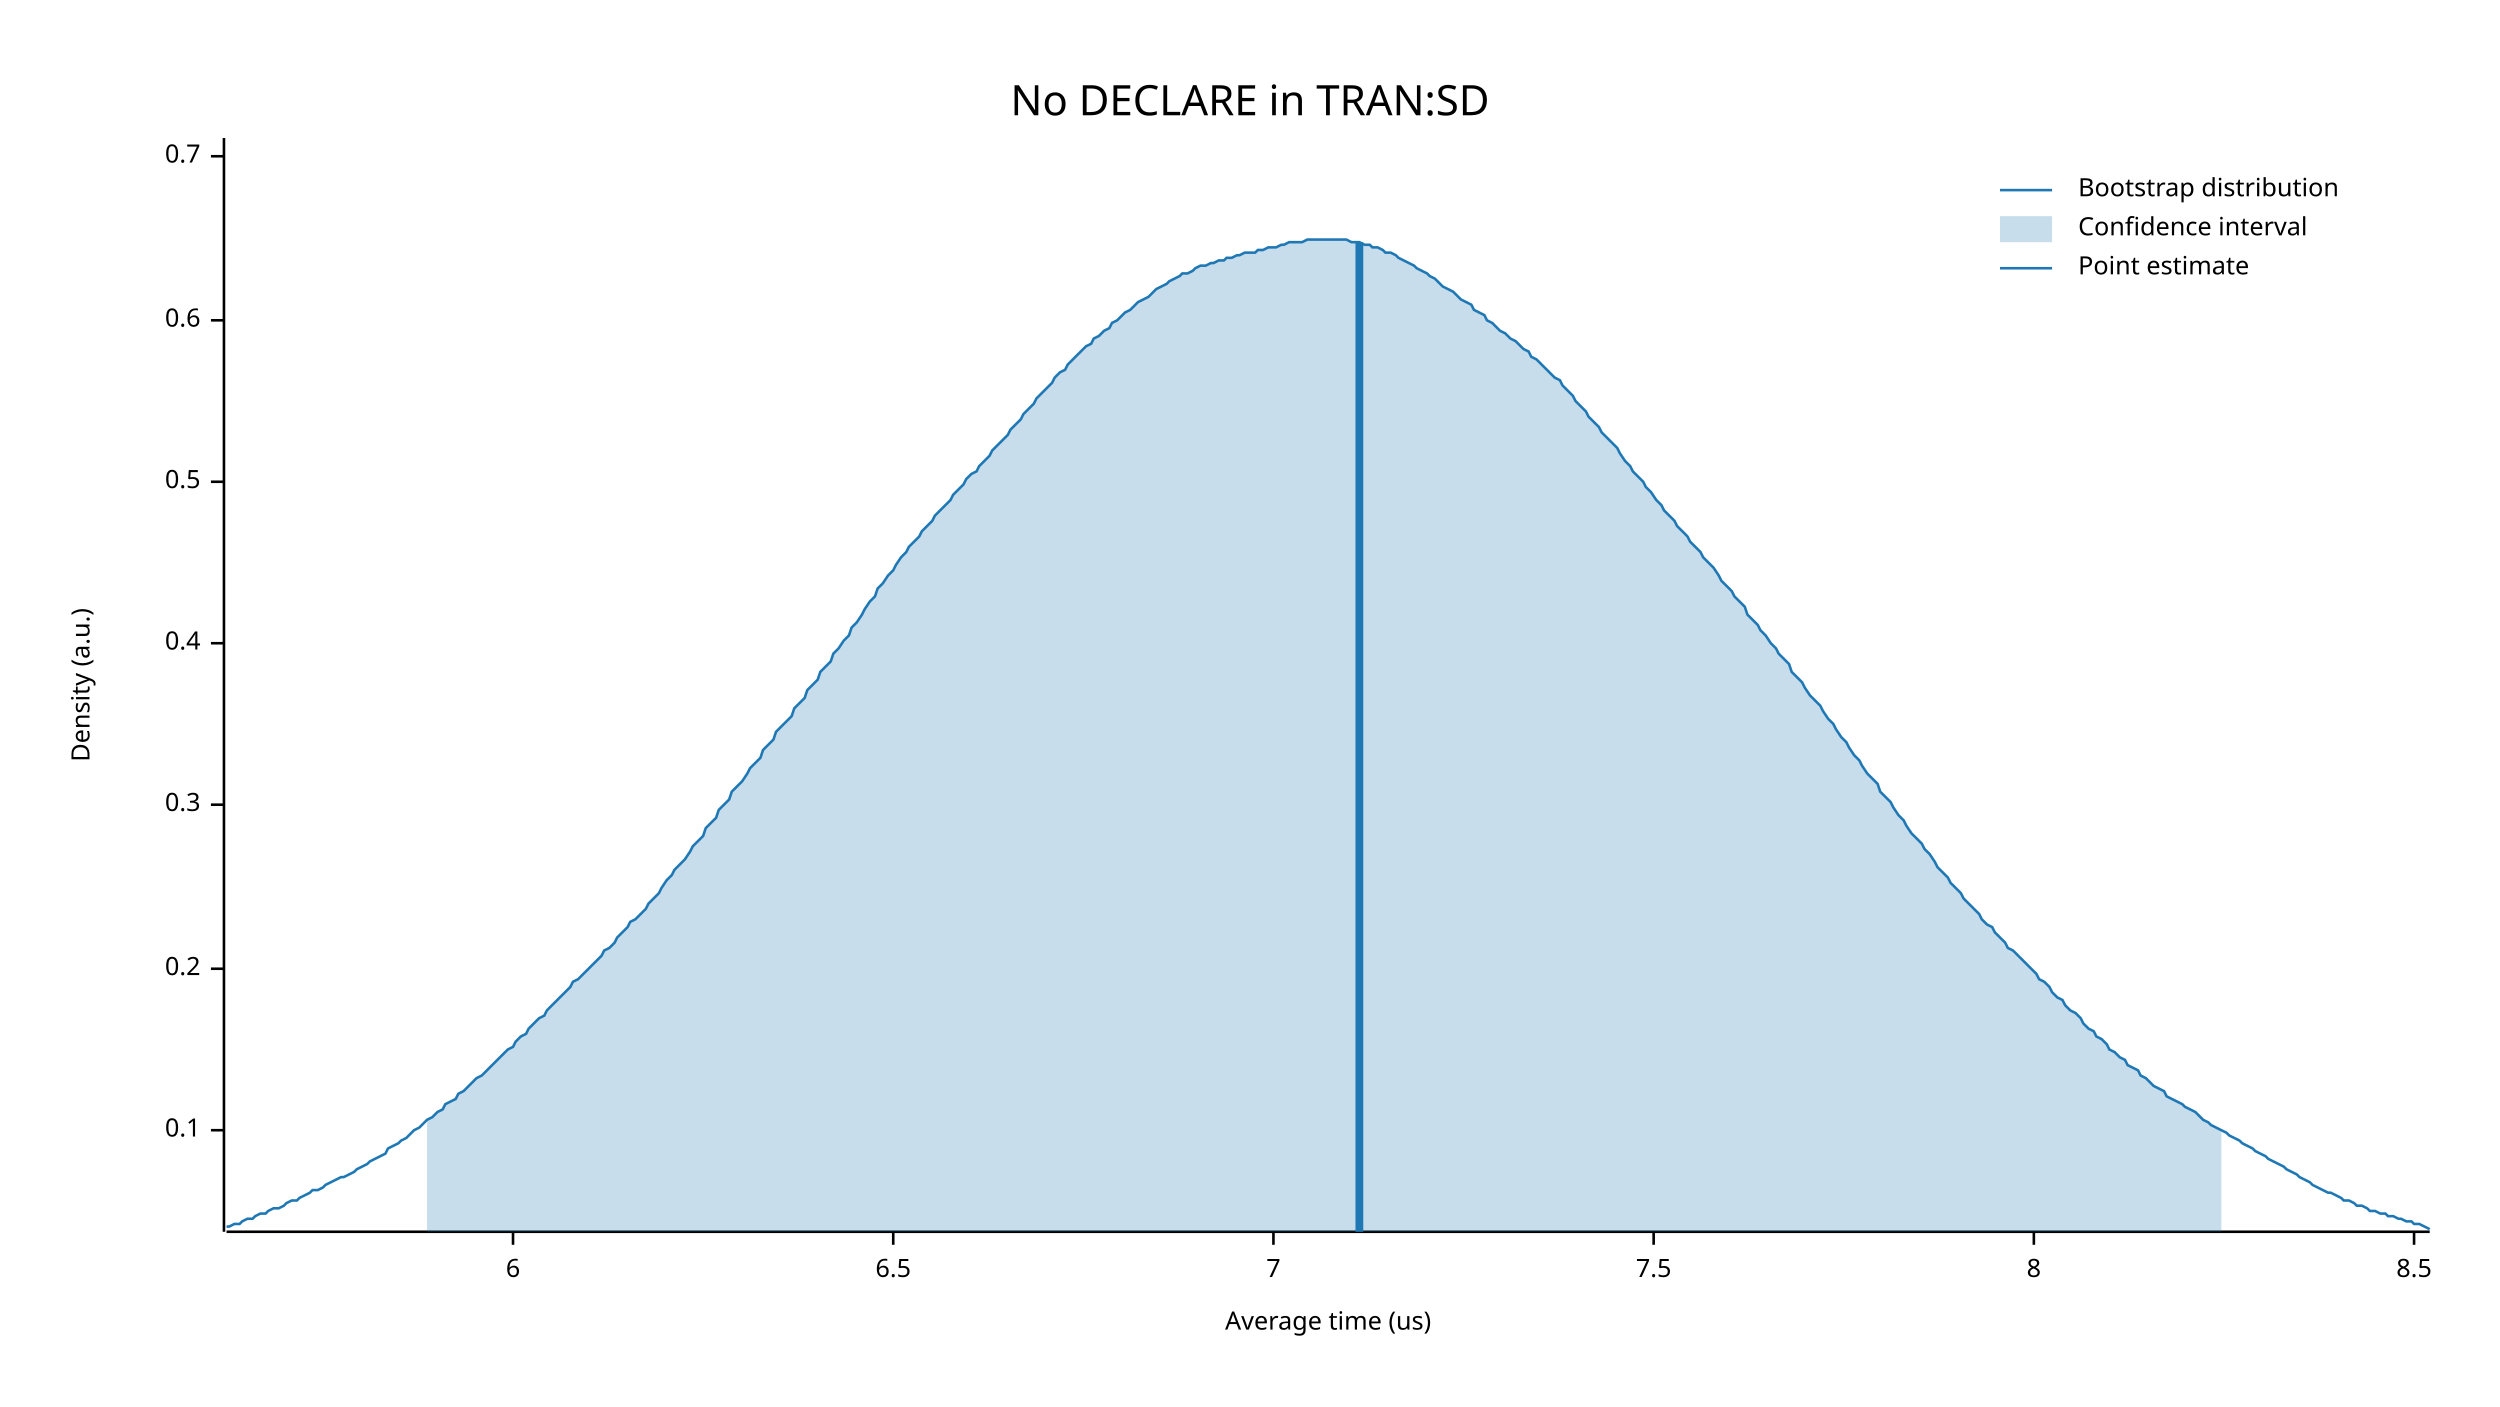
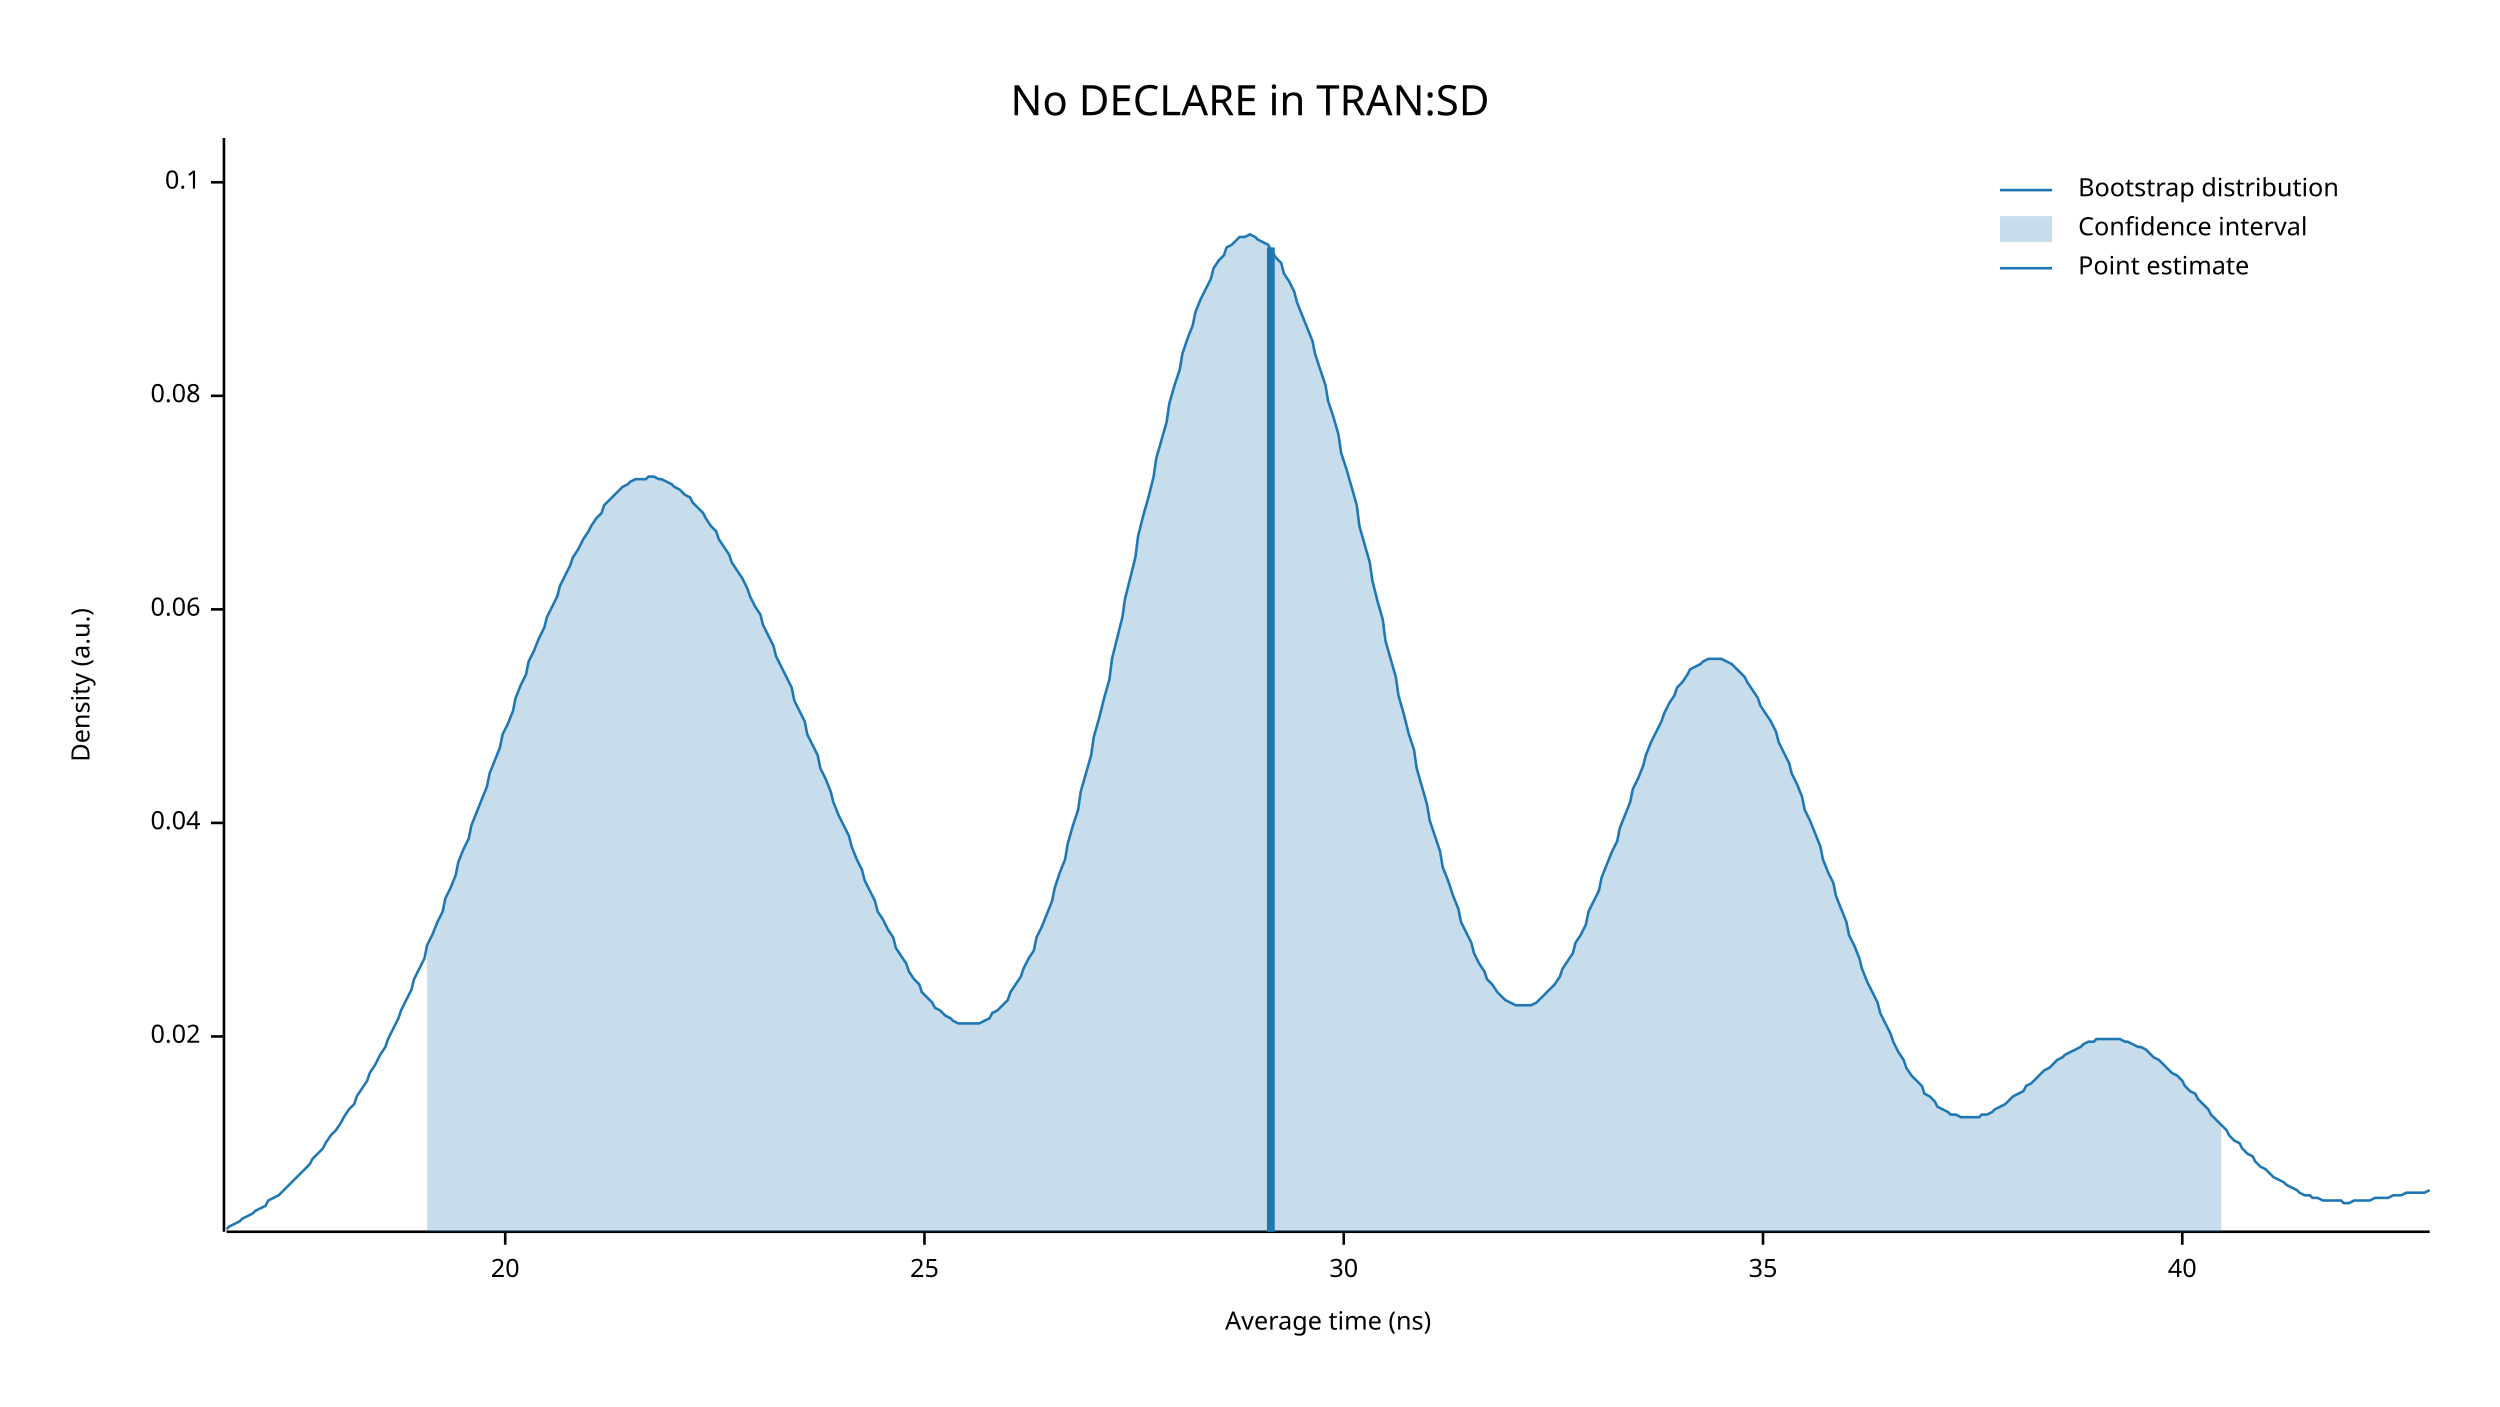
<svg xmlns="http://www.w3.org/2000/svg" width="960" height="540" viewBox="0 0 960 540">
  <text x="480" y="32" dy="0.76em" text-anchor="middle" font-family="sans-serif" font-size="16.129" opacity="1" fill="#000000">
No DECLARE in TRAN:SD
</text>
  <text x="27" y="263" dy="0.76em" text-anchor="middle" font-family="sans-serif" font-size="9.677" opacity="1" fill="#000000" transform="rotate(270, 27, 263)">
Density (a.u.)
</text>
  <text x="510" y="513" dy="-0.5ex" text-anchor="middle" font-family="sans-serif" font-size="9.677" opacity="1" fill="#000000">
- Average time (us)
+ Average time (ns)
</text>
  <polyline fill="none" opacity="1" stroke="#000000" stroke-width="1" points="86,53 86,473 " />
-   <text x="77" y="434" dy="0.5ex" text-anchor="end" font-family="sans-serif" font-size="9.677" opacity="1" fill="#000000">
+   <text x="77" y="398" dy="0.5ex" text-anchor="end" font-family="sans-serif" font-size="9.677" opacity="1" fill="#000000">
+ 0.02
+ </text>
+   <polyline fill="none" opacity="1" stroke="#000000" stroke-width="1" points="81,398 86,398 " />
+   <text x="77" y="316" dy="0.5ex" text-anchor="end" font-family="sans-serif" font-size="9.677" opacity="1" fill="#000000">
+ 0.04
+ </text>
+   <polyline fill="none" opacity="1" stroke="#000000" stroke-width="1" points="81,316 86,316 " />
+   <text x="77" y="234" dy="0.5ex" text-anchor="end" font-family="sans-serif" font-size="9.677" opacity="1" fill="#000000">
+ 0.06
+ </text>
+   <polyline fill="none" opacity="1" stroke="#000000" stroke-width="1" points="81,234 86,234 " />
+   <text x="77" y="152" dy="0.5ex" text-anchor="end" font-family="sans-serif" font-size="9.677" opacity="1" fill="#000000">
+ 0.08
+ </text>
+   <polyline fill="none" opacity="1" stroke="#000000" stroke-width="1" points="81,152 86,152 " />
+   <text x="77" y="70" dy="0.5ex" text-anchor="end" font-family="sans-serif" font-size="9.677" opacity="1" fill="#000000">
0.1
</text>
-   <polyline fill="none" opacity="1" stroke="#000000" stroke-width="1" points="81,434 86,434 " />
-   <text x="77" y="372" dy="0.5ex" text-anchor="end" font-family="sans-serif" font-size="9.677" opacity="1" fill="#000000">
- 0.2
+   <polyline fill="none" opacity="1" stroke="#000000" stroke-width="1" points="81,70 86,70 " />
+   <polyline fill="none" opacity="1" stroke="#000000" stroke-width="1" points="87,473 933,473 " />
+   <text x="194" y="483" dy="0.76em" text-anchor="middle" font-family="sans-serif" font-size="9.677" opacity="1" fill="#000000">
+ 20
</text>
-   <polyline fill="none" opacity="1" stroke="#000000" stroke-width="1" points="81,372 86,372 " />
-   <text x="77" y="309" dy="0.5ex" text-anchor="end" font-family="sans-serif" font-size="9.677" opacity="1" fill="#000000">
- 0.3
+   <polyline fill="none" opacity="1" stroke="#000000" stroke-width="1" points="194,473 194,478 " />
+   <text x="355" y="483" dy="0.76em" text-anchor="middle" font-family="sans-serif" font-size="9.677" opacity="1" fill="#000000">
+ 25
</text>
-   <polyline fill="none" opacity="1" stroke="#000000" stroke-width="1" points="81,309 86,309 " />
-   <text x="77" y="247" dy="0.5ex" text-anchor="end" font-family="sans-serif" font-size="9.677" opacity="1" fill="#000000">
- 0.4
+   <polyline fill="none" opacity="1" stroke="#000000" stroke-width="1" points="355,473 355,478 " />
+   <text x="516" y="483" dy="0.76em" text-anchor="middle" font-family="sans-serif" font-size="9.677" opacity="1" fill="#000000">
+ 30
</text>
-   <polyline fill="none" opacity="1" stroke="#000000" stroke-width="1" points="81,247 86,247 " />
-   <text x="77" y="185" dy="0.5ex" text-anchor="end" font-family="sans-serif" font-size="9.677" opacity="1" fill="#000000">
- 0.5
+   <polyline fill="none" opacity="1" stroke="#000000" stroke-width="1" points="516,473 516,478 " />
+   <text x="677" y="483" dy="0.76em" text-anchor="middle" font-family="sans-serif" font-size="9.677" opacity="1" fill="#000000">
+ 35
</text>
-   <polyline fill="none" opacity="1" stroke="#000000" stroke-width="1" points="81,185 86,185 " />
-   <text x="77" y="123" dy="0.5ex" text-anchor="end" font-family="sans-serif" font-size="9.677" opacity="1" fill="#000000">
- 0.6
+   <polyline fill="none" opacity="1" stroke="#000000" stroke-width="1" points="677,473 677,478 " />
+   <text x="838" y="483" dy="0.76em" text-anchor="middle" font-family="sans-serif" font-size="9.677" opacity="1" fill="#000000">
+ 40
</text>
-   <polyline fill="none" opacity="1" stroke="#000000" stroke-width="1" points="81,123 86,123 " />
-   <text x="77" y="60" dy="0.5ex" text-anchor="end" font-family="sans-serif" font-size="9.677" opacity="1" fill="#000000">
- 0.7
- </text>
-   <polyline fill="none" opacity="1" stroke="#000000" stroke-width="1" points="81,60 86,60 " />
-   <polyline fill="none" opacity="1" stroke="#000000" stroke-width="1" points="87,473 933,473 " />
-   <text x="197" y="483" dy="0.76em" text-anchor="middle" font-family="sans-serif" font-size="9.677" opacity="1" fill="#000000">
- 6
- </text>
-   <polyline fill="none" opacity="1" stroke="#000000" stroke-width="1" points="197,473 197,478 " />
-   <text x="343" y="483" dy="0.76em" text-anchor="middle" font-family="sans-serif" font-size="9.677" opacity="1" fill="#000000">
- 6.5
- </text>
-   <polyline fill="none" opacity="1" stroke="#000000" stroke-width="1" points="343,473 343,478 " />
-   <text x="489" y="483" dy="0.76em" text-anchor="middle" font-family="sans-serif" font-size="9.677" opacity="1" fill="#000000">
- 7
- </text>
-   <polyline fill="none" opacity="1" stroke="#000000" stroke-width="1" points="489,473 489,478 " />
-   <text x="635" y="483" dy="0.76em" text-anchor="middle" font-family="sans-serif" font-size="9.677" opacity="1" fill="#000000">
- 7.5
- </text>
-   <polyline fill="none" opacity="1" stroke="#000000" stroke-width="1" points="635,473 635,478 " />
-   <text x="781" y="483" dy="0.76em" text-anchor="middle" font-family="sans-serif" font-size="9.677" opacity="1" fill="#000000">
- 8
- </text>
-   <polyline fill="none" opacity="1" stroke="#000000" stroke-width="1" points="781,473 781,478 " />
-   <text x="927" y="483" dy="0.76em" text-anchor="middle" font-family="sans-serif" font-size="9.677" opacity="1" fill="#000000">
- 8.5
- </text>
-   <polyline fill="none" opacity="1" stroke="#000000" stroke-width="1" points="927,473 927,478 " />
-   <polyline fill="none" opacity="1" stroke="#1F78B4" stroke-width="1" points="87,471 88,471 90,470 92,470 93,469 95,468 97,468 98,467 100,466 102,466 103,465 105,464 107,464 109,463 110,462 112,461 114,461 115,460 117,459 119,458 120,457 122,457 124,456 125,455 127,454 129,453 131,452 132,452 134,451 136,450 137,449 139,448 141,447 142,446 144,445 146,444 148,443 149,441 151,440 153,439 154,438 156,437 158,435 159,434 161,433 163,431 164,430 166,429 168,427 170,426 171,424 173,423 175,422 176,420 178,419 180,417 181,416 183,414 185,413 187,411 188,410 190,408 192,406 193,405 195,403 197,402 198,400 200,398 202,397 203,395 205,393 207,391 209,390 210,388 212,386 214,384 215,383 217,381 219,379 220,377 222,376 224,374 226,372 227,371 229,369 231,367 232,365 234,364 236,362 237,360 239,358 241,356 242,354 244,353 246,351 248,349 249,347 251,345 253,343 254,341 256,338 258,336 259,334 261,332 263,330 265,327 266,325 268,323 270,321 271,318 273,316 275,314 276,311 278,309 280,307 281,304 283,302 285,300 287,297 288,295 290,293 292,291 293,288 295,286 297,284 298,281 300,279 302,277 304,275 305,272 307,270 309,268 310,265 312,263 314,261 315,258 317,256 319,254 320,251 322,249 324,246 326,244 327,241 329,239 331,236 332,234 334,231 336,229 337,226 339,224 341,221 343,219 344,217 346,214 348,212 349,210 351,208 353,206 354,204 356,202 358,200 359,198 361,196 363,194 365,192 366,190 368,188 370,186 371,184 373,182 375,181 376,179 378,177 380,175 381,173 383,171 385,169 387,167 388,165 390,163 392,161 393,159 395,157 397,155 398,153 400,151 402,149 404,147 405,145 407,143 409,142 410,140 412,138 414,136 415,135 417,133 419,132 420,130 422,129 424,127 426,126 427,124 429,123 431,121 432,120 434,119 436,117 437,116 439,115 441,114 443,112 444,111 446,110 448,109 449,108 451,107 453,106 454,105 456,105 458,104 459,103 461,102 463,102 465,101 466,101 468,100 470,100 471,99 473,99 475,98 476,98 478,97 480,97 482,97 483,96 485,96 487,95 488,95 490,95 492,94 493,94 495,93 497,93 498,93 500,93 502,92 504,92 505,92 507,92 509,92 510,92 512,92 514,92 515,92 517,92 519,93 521,93 522,93 524,94 526,94 527,95 529,95 531,96 532,97 534,97 536,98 537,99 539,100 541,101 543,102 544,103 546,104 548,105 549,106 551,107 553,109 554,110 556,111 558,112 560,114 561,115 563,116 565,117 566,119 568,120 570,121 571,123 573,124 575,126 576,127 578,128 580,130 582,131 583,132 585,134 587,135 588,137 590,138 592,140 593,141 595,143 597,145 599,146 600,148 602,150 604,152 605,154 607,156 609,158 610,160 612,162 614,164 615,166 617,168 619,170 621,172 622,174 624,177 626,179 627,181 629,183 631,185 632,187 634,189 636,192 638,194 639,196 641,198 643,200 644,202 646,204 648,206 649,208 651,210 653,212 654,214 656,216 658,218 660,221 661,223 663,225 665,227 666,229 668,231 670,233 671,236 673,238 675,240 676,242 678,244 680,247 682,249 683,251 685,253 687,255 688,258 690,260 692,262 693,264 695,267 697,269 699,271 700,273 702,276 704,278 705,280 707,283 709,285 710,287 712,290 714,292 715,294 717,297 719,299 721,301 722,304 724,306 726,308 727,310 729,313 731,315 732,317 734,320 736,322 738,324 739,326 741,328 743,331 744,333 746,335 748,337 749,339 751,341 753,343 754,345 756,347 758,349 760,351 761,353 763,355 765,356 766,358 768,360 770,362 771,364 773,365 775,367 777,369 778,370 780,372 782,374 783,376 785,377 787,379 788,381 790,383 792,384 793,386 795,388 797,389 799,391 800,393 802,395 804,396 805,398 807,399 809,401 810,403 812,404 814,406 816,407 817,409 819,410 821,411 822,413 824,414 826,416 827,417 829,418 831,419 832,421 834,422 836,423 838,424 839,425 841,426 843,427 844,428 846,430 848,431 849,432 851,433 853,434 855,435 856,436 858,437 860,438 861,439 863,440 865,441 866,442 868,443 870,444 871,445 873,446 875,447 877,448 878,449 880,450 882,451 883,452 885,453 887,454 888,455 890,456 892,457 894,458 895,458 897,459 899,460 900,461 902,461 904,462 905,463 907,463 909,464 910,465 912,465 914,466 916,466 917,467 919,467 921,468 922,468 924,469 926,469 927,470 929,470 931,471 933,472 " />
-   <polygon opacity="0.25" fill="#1F78B4" points="164,430 166,429 168,427 170,426 171,424 173,423 175,422 176,420 178,419 180,417 181,416 183,414 185,413 187,411 188,410 190,408 192,406 193,405 195,403 197,402 198,400 200,398 202,397 203,395 205,393 207,391 209,390 210,388 212,386 214,384 215,383 217,381 219,379 220,377 222,376 224,374 226,372 227,371 229,369 231,367 232,365 234,364 236,362 237,360 239,358 241,356 242,354 244,353 246,351 248,349 249,347 251,345 253,343 254,341 256,338 258,336 259,334 261,332 263,330 265,327 266,325 268,323 270,321 271,318 273,316 275,314 276,311 278,309 280,307 281,304 283,302 285,300 287,297 288,295 290,293 292,291 293,288 295,286 297,284 298,281 300,279 302,277 304,275 305,272 307,270 309,268 310,265 312,263 314,261 315,258 317,256 319,254 320,251 322,249 324,246 326,244 327,241 329,239 331,236 332,234 334,231 336,229 337,226 339,224 341,221 343,219 344,217 346,214 348,212 349,210 351,208 353,206 354,204 356,202 358,200 359,198 361,196 363,194 365,192 366,190 368,188 370,186 371,184 373,182 375,181 376,179 378,177 380,175 381,173 383,171 385,169 387,167 388,165 390,163 392,161 393,159 395,157 397,155 398,153 400,151 402,149 404,147 405,145 407,143 409,142 410,140 412,138 414,136 415,135 417,133 419,132 420,130 422,129 424,127 426,126 427,124 429,123 431,121 432,120 434,119 436,117 437,116 439,115 441,114 443,112 444,111 446,110 448,109 449,108 451,107 453,106 454,105 456,105 458,104 459,103 461,102 463,102 465,101 466,101 468,100 470,100 471,99 473,99 475,98 476,98 478,97 480,97 482,97 483,96 485,96 487,95 488,95 490,95 492,94 493,94 495,93 497,93 498,93 500,93 502,92 504,92 505,92 507,92 509,92 510,92 512,92 514,92 515,92 517,92 519,93 521,93 522,93 524,94 526,94 527,95 529,95 531,96 532,97 534,97 536,98 537,99 539,100 541,101 543,102 544,103 546,104 548,105 549,106 551,107 553,109 554,110 556,111 558,112 560,114 561,115 563,116 565,117 566,119 568,120 570,121 571,123 573,124 575,126 576,127 578,128 580,130 582,131 583,132 585,134 587,135 588,137 590,138 592,140 593,141 595,143 597,145 599,146 600,148 602,150 604,152 605,154 607,156 609,158 610,160 612,162 614,164 615,166 617,168 619,170 621,172 622,174 624,177 626,179 627,181 629,183 631,185 632,187 634,189 636,192 638,194 639,196 641,198 643,200 644,202 646,204 648,206 649,208 651,210 653,212 654,214 656,216 658,218 660,221 661,223 663,225 665,227 666,229 668,231 670,233 671,236 673,238 675,240 676,242 678,244 680,247 682,249 683,251 685,253 687,255 688,258 690,260 692,262 693,264 695,267 697,269 699,271 700,273 702,276 704,278 705,280 707,283 709,285 710,287 712,290 714,292 715,294 717,297 719,299 721,301 722,304 724,306 726,308 727,310 729,313 731,315 732,317 734,320 736,322 738,324 739,326 741,328 743,331 744,333 746,335 748,337 749,339 751,341 753,343 754,345 756,347 758,349 760,351 761,353 763,355 765,356 766,358 768,360 770,362 771,364 773,365 775,367 777,369 778,370 780,372 782,374 783,376 785,377 787,379 788,381 790,383 792,384 793,386 795,388 797,389 799,391 800,393 802,395 804,396 805,398 807,399 809,401 810,403 812,404 814,406 816,407 817,409 819,410 821,411 822,413 824,414 826,416 827,417 829,418 831,419 832,421 834,422 836,423 838,424 839,425 841,426 843,427 844,428 846,430 848,431 849,432 851,433 853,434 853,473 164,473 " />
-   <polyline fill="none" opacity="1" stroke="#1F78B4" stroke-width="3" points="522,473 522,93 " />
+   <polyline fill="none" opacity="1" stroke="#000000" stroke-width="1" points="838,473 838,478 " />
+   <polyline fill="none" opacity="1" stroke="#1F78B4" stroke-width="1" points="87,472 88,471 90,470 92,469 93,468 95,467 97,466 98,465 100,464 102,463 103,461 105,460 107,459 109,457 110,456 112,454 114,452 115,451 117,449 119,447 120,445 122,443 124,441 125,439 127,436 129,434 131,431 132,429 134,426 136,424 137,421 139,418 141,415 142,412 144,409 146,405 148,402 149,399 151,395 153,391 154,388 156,384 158,380 159,376 161,372 163,368 164,363 166,359 168,354 170,350 171,345 173,341 175,336 176,331 178,326 180,322 181,317 183,312 185,307 187,302 188,297 190,292 192,287 193,282 195,278 197,273 198,268 200,263 202,259 203,254 205,250 207,245 209,241 210,237 212,233 214,229 215,225 217,221 219,217 220,214 222,211 224,207 226,204 227,202 229,199 231,197 232,194 234,192 236,190 237,189 239,187 241,186 242,185 244,184 246,184 248,184 249,183 251,183 253,184 254,184 256,185 258,186 259,187 261,188 263,190 265,191 266,193 268,195 270,197 271,199 273,202 275,204 276,207 278,210 280,213 281,216 283,219 285,222 287,226 288,229 290,233 292,236 293,240 295,244 297,248 298,252 300,256 302,260 304,264 305,269 307,273 309,277 310,282 312,286 314,290 315,295 317,299 319,304 320,308 322,313 324,317 326,321 327,325 329,330 331,334 332,338 334,342 336,346 337,350 339,353 341,357 343,360 344,364 346,367 348,370 349,373 351,376 353,378 354,381 356,383 358,385 359,387 361,388 363,390 365,391 366,392 368,393 370,393 371,393 373,393 375,393 376,393 378,392 380,391 381,389 383,388 385,386 387,384 388,381 390,378 392,375 393,372 395,368 397,365 398,360 400,356 402,351 404,346 405,341 407,335 409,330 410,324 412,317 414,311 415,304 417,297 419,290 420,283 422,276 424,268 426,261 427,253 429,245 431,237 432,230 434,222 436,214 437,206 439,198 441,191 443,183 444,176 446,169 448,162 449,155 451,148 453,142 454,136 456,130 458,125 459,120 461,115 463,111 465,107 466,103 468,100 470,98 471,95 473,94 475,92 476,91 478,91 480,90 482,91 483,92 485,93 487,94 488,96 490,99 492,101 493,105 495,108 497,112 498,116 500,121 502,126 504,131 505,136 507,142 509,148 510,154 512,160 514,167 515,174 517,180 519,187 521,194 522,202 524,209 526,216 527,223 529,231 531,238 532,246 534,253 536,260 537,267 539,274 541,282 543,288 544,295 546,302 548,309 549,315 551,321 553,327 554,333 556,338 558,344 560,349 561,354 563,358 565,362 566,366 568,370 570,373 571,376 573,378 575,381 576,382 578,384 580,385 582,386 583,386 585,386 587,386 588,386 590,385 592,383 593,382 595,380 597,378 599,375 600,372 602,369 604,366 605,362 607,359 609,355 610,350 612,346 614,342 615,337 617,332 619,327 621,323 622,318 624,313 626,308 627,303 629,299 631,294 632,290 634,285 636,281 638,277 639,274 641,270 643,267 644,264 646,262 648,259 649,257 651,256 653,255 654,254 656,253 658,253 660,253 661,253 663,254 665,255 666,256 668,258 670,260 671,262 673,265 675,268 676,271 678,274 680,277 682,281 683,285 685,289 687,293 688,297 690,301 692,306 693,311 695,315 697,320 699,325 700,330 702,335 704,339 705,344 707,349 709,354 710,359 712,363 714,368 715,372 717,377 719,381 721,385 722,389 724,393 726,397 727,400 729,404 731,407 732,410 734,413 736,415 738,417 739,420 741,421 743,423 744,425 746,426 748,427 749,428 751,428 753,429 754,429 756,429 758,429 760,429 761,428 763,428 765,427 766,426 768,425 770,424 771,423 773,421 775,420 777,419 778,417 780,416 782,414 783,413 785,411 787,410 788,409 790,407 792,406 793,405 795,404 797,403 799,402 800,401 802,400 804,400 805,399 807,399 809,399 810,399 812,399 814,399 816,400 817,400 819,401 821,402 822,402 824,403 826,405 827,406 829,407 831,409 832,410 834,412 836,413 838,415 839,417 841,419 843,420 844,422 846,424 848,426 849,428 851,430 853,432 855,434 856,436 858,438 860,439 861,441 863,443 865,444 866,446 868,448 870,449 871,450 873,452 875,453 877,454 878,455 880,456 882,457 883,458 885,459 887,459 888,460 890,460 892,461 894,461 895,461 897,461 899,461 900,462 902,462 904,461 905,461 907,461 909,461 910,461 912,460 914,460 916,460 917,460 919,459 921,459 922,459 924,458 926,458 927,458 929,458 931,458 933,457 " />
+   <polygon opacity="0.25" fill="#1F78B4" points="164,363 166,359 168,354 170,350 171,345 173,341 175,336 176,331 178,326 180,322 181,317 183,312 185,307 187,302 188,297 190,292 192,287 193,282 195,278 197,273 198,268 200,263 202,259 203,254 205,250 207,245 209,241 210,237 212,233 214,229 215,225 217,221 219,217 220,214 222,211 224,207 226,204 227,202 229,199 231,197 232,194 234,192 236,190 237,189 239,187 241,186 242,185 244,184 246,184 248,184 249,183 251,183 253,184 254,184 256,185 258,186 259,187 261,188 263,190 265,191 266,193 268,195 270,197 271,199 273,202 275,204 276,207 278,210 280,213 281,216 283,219 285,222 287,226 288,229 290,233 292,236 293,240 295,244 297,248 298,252 300,256 302,260 304,264 305,269 307,273 309,277 310,282 312,286 314,290 315,295 317,299 319,304 320,308 322,313 324,317 326,321 327,325 329,330 331,334 332,338 334,342 336,346 337,350 339,353 341,357 343,360 344,364 346,367 348,370 349,373 351,376 353,378 354,381 356,383 358,385 359,387 361,388 363,390 365,391 366,392 368,393 370,393 371,393 373,393 375,393 376,393 378,392 380,391 381,389 383,388 385,386 387,384 388,381 390,378 392,375 393,372 395,368 397,365 398,360 400,356 402,351 404,346 405,341 407,335 409,330 410,324 412,317 414,311 415,304 417,297 419,290 420,283 422,276 424,268 426,261 427,253 429,245 431,237 432,230 434,222 436,214 437,206 439,198 441,191 443,183 444,176 446,169 448,162 449,155 451,148 453,142 454,136 456,130 458,125 459,120 461,115 463,111 465,107 466,103 468,100 470,98 471,95 473,94 475,92 476,91 478,91 480,90 482,91 483,92 485,93 487,94 488,96 490,99 492,101 493,105 495,108 497,112 498,116 500,121 502,126 504,131 505,136 507,142 509,148 510,154 512,160 514,167 515,174 517,180 519,187 521,194 522,202 524,209 526,216 527,223 529,231 531,238 532,246 534,253 536,260 537,267 539,274 541,282 543,288 544,295 546,302 548,309 549,315 551,321 553,327 554,333 556,338 558,344 560,349 561,354 563,358 565,362 566,366 568,370 570,373 571,376 573,378 575,381 576,382 578,384 580,385 582,386 583,386 585,386 587,386 588,386 590,385 592,383 593,382 595,380 597,378 599,375 600,372 602,369 604,366 605,362 607,359 609,355 610,350 612,346 614,342 615,337 617,332 619,327 621,323 622,318 624,313 626,308 627,303 629,299 631,294 632,290 634,285 636,281 638,277 639,274 641,270 643,267 644,264 646,262 648,259 649,257 651,256 653,255 654,254 656,253 658,253 660,253 661,253 663,254 665,255 666,256 668,258 670,260 671,262 673,265 675,268 676,271 678,274 680,277 682,281 683,285 685,289 687,293 688,297 690,301 692,306 693,311 695,315 697,320 699,325 700,330 702,335 704,339 705,344 707,349 709,354 710,359 712,363 714,368 715,372 717,377 719,381 721,385 722,389 724,393 726,397 727,400 729,404 731,407 732,410 734,413 736,415 738,417 739,420 741,421 743,423 744,425 746,426 748,427 749,428 751,428 753,429 754,429 756,429 758,429 760,429 761,428 763,428 765,427 766,426 768,425 770,424 771,423 773,421 775,420 777,419 778,417 780,416 782,414 783,413 785,411 787,410 788,409 790,407 792,406 793,405 795,404 797,403 799,402 800,401 802,400 804,400 805,399 807,399 809,399 810,399 812,399 814,399 816,400 817,400 819,401 821,402 822,402 824,403 826,405 827,406 829,407 831,409 832,410 834,412 836,413 838,415 839,417 841,419 843,420 844,422 846,424 848,426 849,428 851,430 853,432 853,473 164,473 " />
+   <polyline fill="none" opacity="1" stroke="#1F78B4" stroke-width="3" points="488,473 488,95 " />
  <text x="798" y="68" dy="0.76em" text-anchor="start" font-family="sans-serif" font-size="9.677" opacity="1" fill="#000000">
Bootstrap distribution
</text>
  <text x="798" y="83" dy="0.76em" text-anchor="start" font-family="sans-serif" font-size="9.677" opacity="1" fill="#000000">
Confidence interval
</text>
  <text x="798" y="98" dy="0.76em" text-anchor="start" font-family="sans-serif" font-size="9.677" opacity="1" fill="#000000">
Point estimate
</text>
  <polyline fill="none" opacity="1" stroke="#1F78B4" stroke-width="1" points="768,73 788,73 " />
  <rect x="768" y="83" width="20" height="10" opacity="0.25" fill="#1F78B4" stroke="none" />
  <polyline fill="none" opacity="1" stroke="#1F78B4" stroke-width="1" points="768,103 788,103 " />
</svg>
